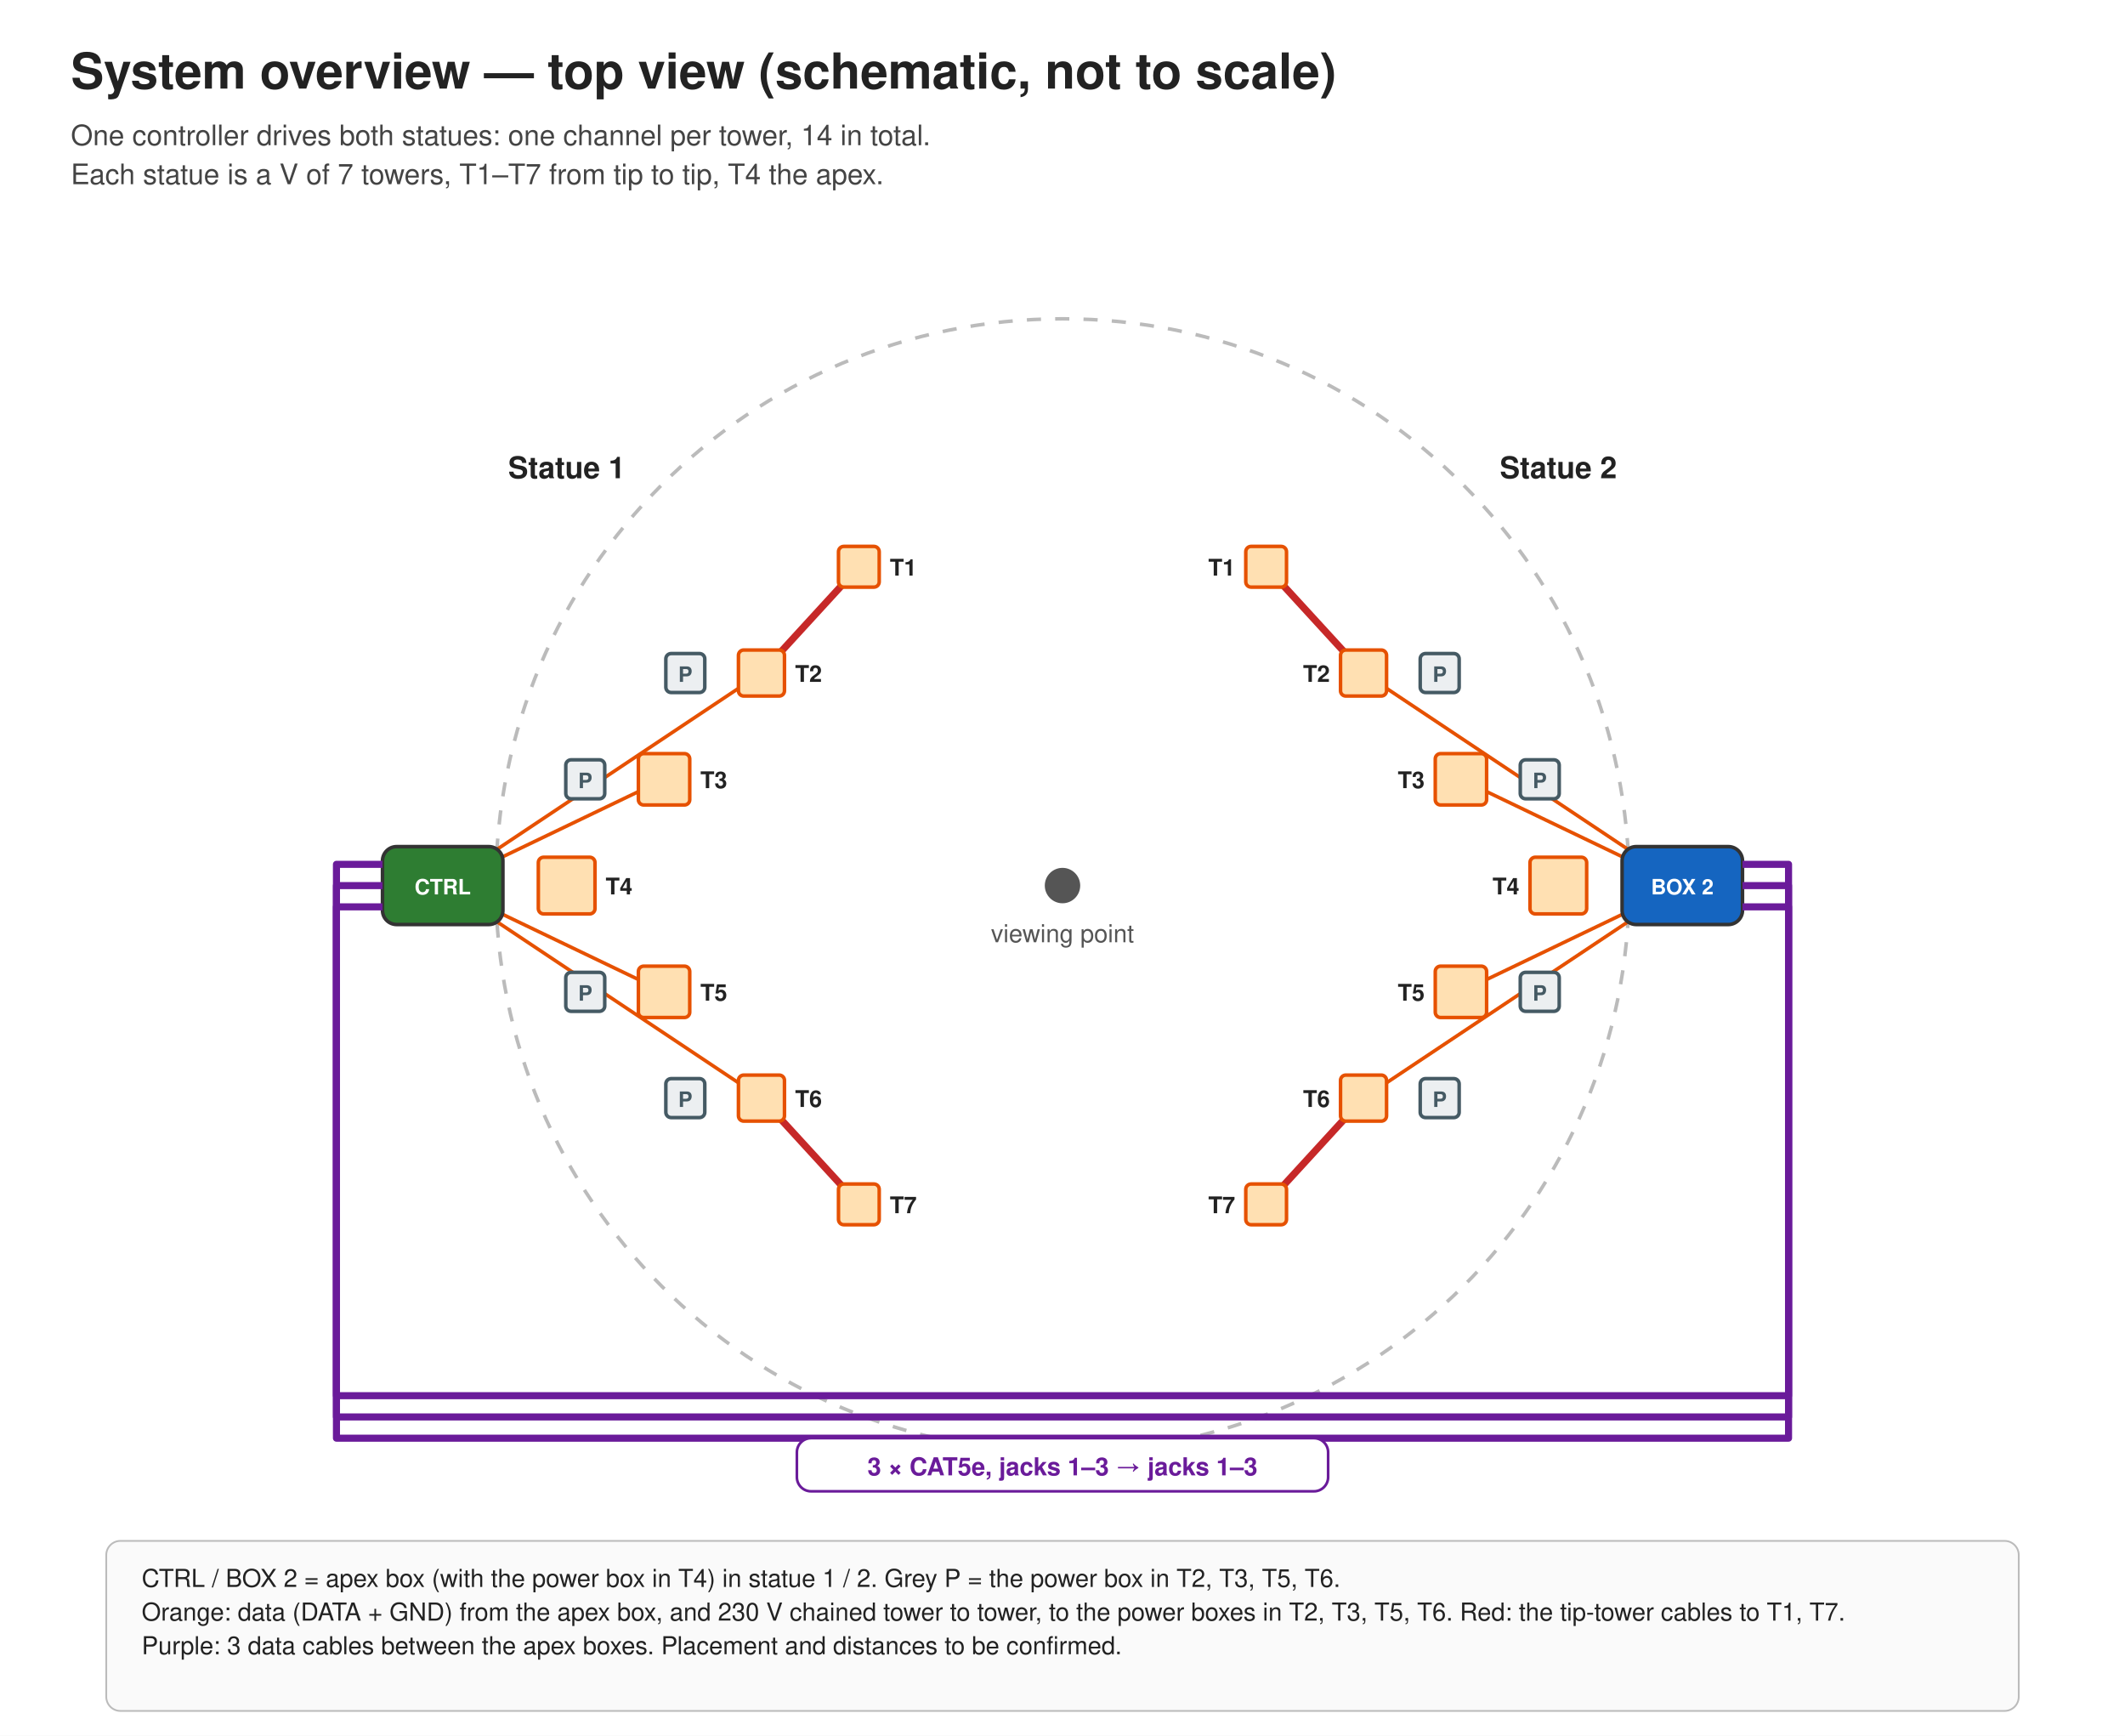
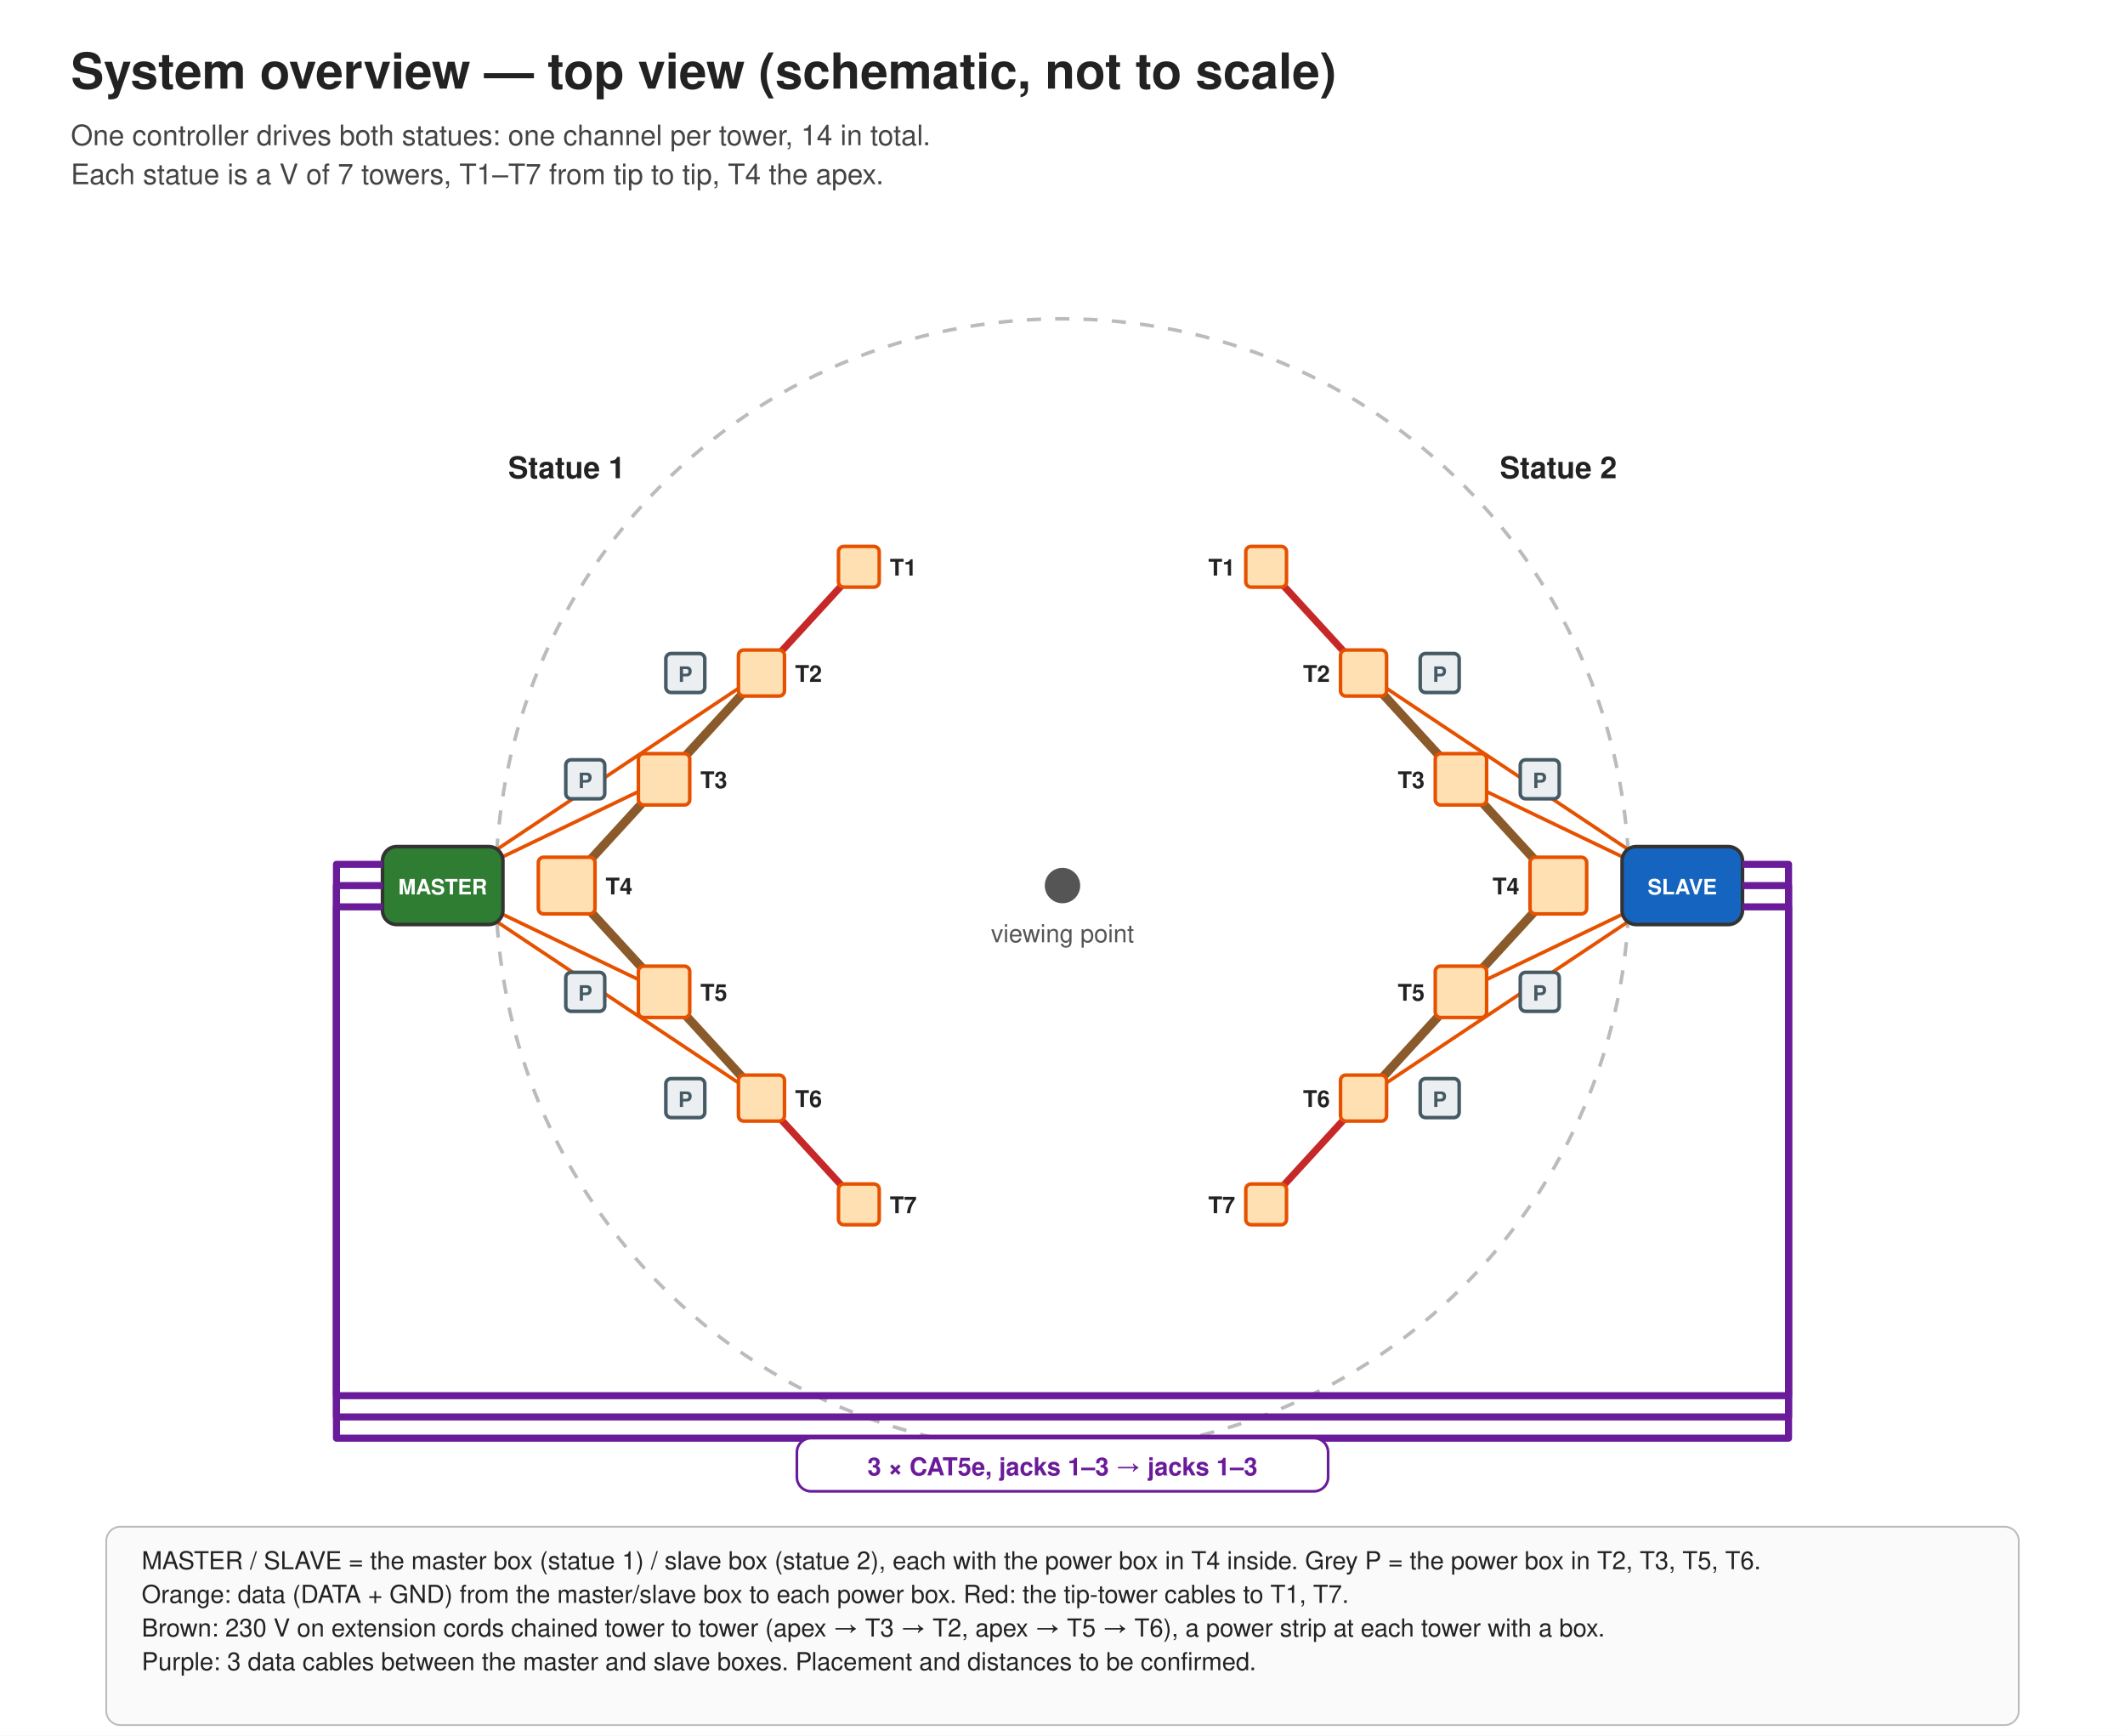
<svg xmlns="http://www.w3.org/2000/svg" width="1200" height="980" viewBox="0 0 1200 980">
  <rect x="0" y="0" width="1200" height="980" rx="0" fill="#ffffff" stroke="none" stroke-width="2" />
  <text x="40" y="50" font-family="Helvetica, Arial, sans-serif" font-size="28" text-anchor="start" font-weight="bold" fill="#222">System overview — top view (schematic, not to scale)</text>
  <text x="40" y="82" font-family="Helvetica, Arial, sans-serif" font-size="16" text-anchor="start" font-weight="normal" fill="#444">One controller drives both statues: one channel per tower, 14 in total.</text>
  <text x="40" y="104" font-family="Helvetica, Arial, sans-serif" font-size="16" text-anchor="start" font-weight="normal" fill="#444">Each statue is a V of 7 towers, T1–T7 from tip to tip, T4 the apex.</text>
  <circle cx="600" cy="500" r="320" fill="none" stroke="#bbb" stroke-width="2" stroke-dasharray="8 8" />
  <circle cx="600" cy="500" r="10" fill="#555" />
  <text x="600" y="532" font-family="Helvetica, Arial, sans-serif" font-size="14" text-anchor="middle" font-weight="normal" fill="#555">viewing point</text>
+   <polyline points="320,500 375,440" fill="none" stroke="#8b5a2b" stroke-width="5" stroke-linejoin="round" />
+   <polyline points="375,440 430,380" fill="none" stroke="#8b5a2b" stroke-width="5" stroke-linejoin="round" />
+   <polyline points="320,500 375,560" fill="none" stroke="#8b5a2b" stroke-width="5" stroke-linejoin="round" />
+   <polyline points="375,560 430,620" fill="none" stroke="#8b5a2b" stroke-width="5" stroke-linejoin="round" />
  <polyline points="250,500 430,380" fill="none" stroke="#e65100" stroke-width="2" stroke-linejoin="round" />
  <polyline points="430,380 485,320" fill="none" stroke="#c62828" stroke-width="4" stroke-linejoin="round" />
  <polyline points="250,500 375,440" fill="none" stroke="#e65100" stroke-width="2" stroke-linejoin="round" />
  <polyline points="250,500 375,560" fill="none" stroke="#e65100" stroke-width="2" stroke-linejoin="round" />
  <polyline points="250,500 430,620" fill="none" stroke="#e65100" stroke-width="2" stroke-linejoin="round" />
  <polyline points="430,620 485,680" fill="none" stroke="#c62828" stroke-width="4" stroke-linejoin="round" />
  <rect x="473.5" y="308.5" width="23.0" height="23.0" rx="3" fill="#ffe0b2" stroke="#e65100" stroke-width="2" />
  <text x="502.5" y="325" font-family="Helvetica, Arial, sans-serif" font-size="13" text-anchor="start" font-weight="bold" fill="#222">T1</text>
  <rect x="417.0" y="367.0" width="26.0" height="26.0" rx="3" fill="#ffe0b2" stroke="#e65100" stroke-width="2" />
  <text x="449.0" y="385" font-family="Helvetica, Arial, sans-serif" font-size="13" text-anchor="start" font-weight="bold" fill="#222">T2</text>
  <rect x="376.0" y="369" width="22" height="22" rx="3" fill="#eceff1" stroke="#455a64" stroke-width="2" />
  <text x="387.0" y="385" font-family="Helvetica, Arial, sans-serif" font-size="12" text-anchor="middle" font-weight="bold" fill="#455a64">P</text>
  <rect x="360.5" y="425.5" width="29.0" height="29.0" rx="3" fill="#ffe0b2" stroke="#e65100" stroke-width="2" />
  <text x="395.5" y="445" font-family="Helvetica, Arial, sans-serif" font-size="13" text-anchor="start" font-weight="bold" fill="#222">T3</text>
  <rect x="319.5" y="429" width="22" height="22" rx="3" fill="#eceff1" stroke="#455a64" stroke-width="2" />
  <text x="330.5" y="445" font-family="Helvetica, Arial, sans-serif" font-size="12" text-anchor="middle" font-weight="bold" fill="#455a64">P</text>
  <rect x="304.0" y="484.0" width="32.0" height="32.0" rx="3" fill="#ffe0b2" stroke="#e65100" stroke-width="2" />
  <text x="342.0" y="505" font-family="Helvetica, Arial, sans-serif" font-size="13" text-anchor="start" font-weight="bold" fill="#222">T4</text>
  <rect x="360.5" y="545.5" width="29.0" height="29.0" rx="3" fill="#ffe0b2" stroke="#e65100" stroke-width="2" />
  <text x="395.5" y="565" font-family="Helvetica, Arial, sans-serif" font-size="13" text-anchor="start" font-weight="bold" fill="#222">T5</text>
  <rect x="319.5" y="549" width="22" height="22" rx="3" fill="#eceff1" stroke="#455a64" stroke-width="2" />
  <text x="330.5" y="565" font-family="Helvetica, Arial, sans-serif" font-size="12" text-anchor="middle" font-weight="bold" fill="#455a64">P</text>
  <rect x="417.0" y="607.0" width="26.0" height="26.0" rx="3" fill="#ffe0b2" stroke="#e65100" stroke-width="2" />
  <text x="449.0" y="625" font-family="Helvetica, Arial, sans-serif" font-size="13" text-anchor="start" font-weight="bold" fill="#222">T6</text>
  <rect x="376.0" y="609" width="22" height="22" rx="3" fill="#eceff1" stroke="#455a64" stroke-width="2" />
  <text x="387.0" y="625" font-family="Helvetica, Arial, sans-serif" font-size="12" text-anchor="middle" font-weight="bold" fill="#455a64">P</text>
  <rect x="473.5" y="668.5" width="23.0" height="23.0" rx="3" fill="#ffe0b2" stroke="#e65100" stroke-width="2" />
  <text x="502.5" y="685" font-family="Helvetica, Arial, sans-serif" font-size="13" text-anchor="start" font-weight="bold" fill="#222">T7</text>
  <rect x="216" y="478" width="68" height="44" rx="8" fill="#2e7d32" stroke="#333" stroke-width="2" />
-   <text x="250" y="505" font-family="Helvetica, Arial, sans-serif" font-size="12" text-anchor="middle" font-weight="bold" fill="#fff">CTRL</text>
+   <text x="250" y="505" font-family="Helvetica, Arial, sans-serif" font-size="12" text-anchor="middle" font-weight="bold" fill="#fff">MASTER</text>
  <text x="320" y="270" font-family="Helvetica, Arial, sans-serif" font-size="17" text-anchor="middle" font-weight="bold" fill="#222">Statue 1</text>
+   <polyline points="880,500 825,440" fill="none" stroke="#8b5a2b" stroke-width="5" stroke-linejoin="round" />
+   <polyline points="825,440 770,380" fill="none" stroke="#8b5a2b" stroke-width="5" stroke-linejoin="round" />
+   <polyline points="880,500 825,560" fill="none" stroke="#8b5a2b" stroke-width="5" stroke-linejoin="round" />
+   <polyline points="825,560 770,620" fill="none" stroke="#8b5a2b" stroke-width="5" stroke-linejoin="round" />
  <polyline points="950,500 770,380" fill="none" stroke="#e65100" stroke-width="2" stroke-linejoin="round" />
  <polyline points="770,380 715,320" fill="none" stroke="#c62828" stroke-width="4" stroke-linejoin="round" />
  <polyline points="950,500 825,440" fill="none" stroke="#e65100" stroke-width="2" stroke-linejoin="round" />
  <polyline points="950,500 825,560" fill="none" stroke="#e65100" stroke-width="2" stroke-linejoin="round" />
  <polyline points="950,500 770,620" fill="none" stroke="#e65100" stroke-width="2" stroke-linejoin="round" />
  <polyline points="770,620 715,680" fill="none" stroke="#c62828" stroke-width="4" stroke-linejoin="round" />
  <rect x="703.5" y="308.5" width="23.0" height="23.0" rx="3" fill="#ffe0b2" stroke="#e65100" stroke-width="2" />
  <text x="697.5" y="325" font-family="Helvetica, Arial, sans-serif" font-size="13" text-anchor="end" font-weight="bold" fill="#222">T1</text>
  <rect x="757.0" y="367.0" width="26.0" height="26.0" rx="3" fill="#ffe0b2" stroke="#e65100" stroke-width="2" />
  <text x="751.0" y="385" font-family="Helvetica, Arial, sans-serif" font-size="13" text-anchor="end" font-weight="bold" fill="#222">T2</text>
  <rect x="802.0" y="369" width="22" height="22" rx="3" fill="#eceff1" stroke="#455a64" stroke-width="2" />
  <text x="813.0" y="385" font-family="Helvetica, Arial, sans-serif" font-size="12" text-anchor="middle" font-weight="bold" fill="#455a64">P</text>
  <rect x="810.5" y="425.5" width="29.0" height="29.0" rx="3" fill="#ffe0b2" stroke="#e65100" stroke-width="2" />
  <text x="804.5" y="445" font-family="Helvetica, Arial, sans-serif" font-size="13" text-anchor="end" font-weight="bold" fill="#222">T3</text>
  <rect x="858.5" y="429" width="22" height="22" rx="3" fill="#eceff1" stroke="#455a64" stroke-width="2" />
  <text x="869.5" y="445" font-family="Helvetica, Arial, sans-serif" font-size="12" text-anchor="middle" font-weight="bold" fill="#455a64">P</text>
  <rect x="864.0" y="484.0" width="32.0" height="32.0" rx="3" fill="#ffe0b2" stroke="#e65100" stroke-width="2" />
  <text x="858.0" y="505" font-family="Helvetica, Arial, sans-serif" font-size="13" text-anchor="end" font-weight="bold" fill="#222">T4</text>
  <rect x="810.5" y="545.5" width="29.0" height="29.0" rx="3" fill="#ffe0b2" stroke="#e65100" stroke-width="2" />
  <text x="804.5" y="565" font-family="Helvetica, Arial, sans-serif" font-size="13" text-anchor="end" font-weight="bold" fill="#222">T5</text>
  <rect x="858.5" y="549" width="22" height="22" rx="3" fill="#eceff1" stroke="#455a64" stroke-width="2" />
  <text x="869.5" y="565" font-family="Helvetica, Arial, sans-serif" font-size="12" text-anchor="middle" font-weight="bold" fill="#455a64">P</text>
  <rect x="757.0" y="607.0" width="26.0" height="26.0" rx="3" fill="#ffe0b2" stroke="#e65100" stroke-width="2" />
  <text x="751.0" y="625" font-family="Helvetica, Arial, sans-serif" font-size="13" text-anchor="end" font-weight="bold" fill="#222">T6</text>
  <rect x="802.0" y="609" width="22" height="22" rx="3" fill="#eceff1" stroke="#455a64" stroke-width="2" />
  <text x="813.0" y="625" font-family="Helvetica, Arial, sans-serif" font-size="12" text-anchor="middle" font-weight="bold" fill="#455a64">P</text>
  <rect x="703.5" y="668.5" width="23.0" height="23.0" rx="3" fill="#ffe0b2" stroke="#e65100" stroke-width="2" />
  <text x="697.5" y="685" font-family="Helvetica, Arial, sans-serif" font-size="13" text-anchor="end" font-weight="bold" fill="#222">T7</text>
  <rect x="916" y="478" width="68" height="44" rx="8" fill="#1565c0" stroke="#333" stroke-width="2" />
-   <text x="950" y="505" font-family="Helvetica, Arial, sans-serif" font-size="12" text-anchor="middle" font-weight="bold" fill="#fff">BOX 2</text>
+   <text x="950" y="505" font-family="Helvetica, Arial, sans-serif" font-size="12" text-anchor="middle" font-weight="bold" fill="#fff">SLAVE</text>
  <text x="880" y="270" font-family="Helvetica, Arial, sans-serif" font-size="17" text-anchor="middle" font-weight="bold" fill="#222">Statue 2</text>
  <polyline points="216,488 190,488 190,788 1010,788 1010,488 984,488" fill="none" stroke="#6a1b9a" stroke-width="4" stroke-linejoin="round" />
  <polyline points="216,500 190,500 190,800 1010,800 1010,500 984,500" fill="none" stroke="#6a1b9a" stroke-width="4" stroke-linejoin="round" />
  <polyline points="216,512 190,512 190,812 1010,812 1010,512 984,512" fill="none" stroke="#6a1b9a" stroke-width="4" stroke-linejoin="round" />
  <rect x="450" y="812" width="300" height="30" rx="8" fill="#fff" stroke="#6a1b9a" stroke-width="1.5" />
  <text x="600" y="833" font-family="Helvetica, Arial, sans-serif" font-size="14" text-anchor="middle" font-weight="bold" fill="#6a1b9a">3 × CAT5e, jacks 1–3 → jacks 1–3</text>
-   <rect x="60" y="870" width="1080" height="96" rx="8" fill="#fafafa" stroke="#bbb" stroke-width="1" />
-   <text x="80" y="896" font-family="Helvetica, Arial, sans-serif" font-size="14" text-anchor="start" font-weight="normal" fill="#222">CTRL / BOX 2 = apex box (with the power box in T4) in statue 1 / 2. Grey P = the power box in T2, T3, T5, T6.</text>
-   <text x="80" y="915" font-family="Helvetica, Arial, sans-serif" font-size="14" text-anchor="start" font-weight="normal" fill="#222">Orange: data (DATA + GND) from the apex box, and 230 V chained tower to tower, to the power boxes in T2, T3, T5, T6. Red: the tip-tower cables to T1, T7.</text>
-   <text x="80" y="934" font-family="Helvetica, Arial, sans-serif" font-size="14" text-anchor="start" font-weight="normal" fill="#222">Purple: 3 data cables between the apex boxes. Placement and distances to be confirmed.</text>
+   <rect x="60" y="862" width="1080" height="112" rx="8" fill="#fafafa" stroke="#bbb" stroke-width="1" />
+   <text x="80" y="886" font-family="Helvetica, Arial, sans-serif" font-size="14" text-anchor="start" font-weight="normal" fill="#222">MASTER / SLAVE = the master box (statue 1) / slave box (statue 2), each with the power box in T4 inside. Grey P = the power box in T2, T3, T5, T6.</text>
+   <text x="80" y="905" font-family="Helvetica, Arial, sans-serif" font-size="14" text-anchor="start" font-weight="normal" fill="#222">Orange: data (DATA + GND) from the master/slave box to each power box. Red: the tip-tower cables to T1, T7.</text>
+   <text x="80" y="924" font-family="Helvetica, Arial, sans-serif" font-size="14" text-anchor="start" font-weight="normal" fill="#222">Brown: 230 V on extension cords chained tower to tower (apex → T3 → T2, apex → T5 → T6), a power strip at each tower with a box.</text>
+   <text x="80" y="943" font-family="Helvetica, Arial, sans-serif" font-size="14" text-anchor="start" font-weight="normal" fill="#222">Purple: 3 data cables between the master and slave boxes. Placement and distances to be confirmed.</text>
</svg>
